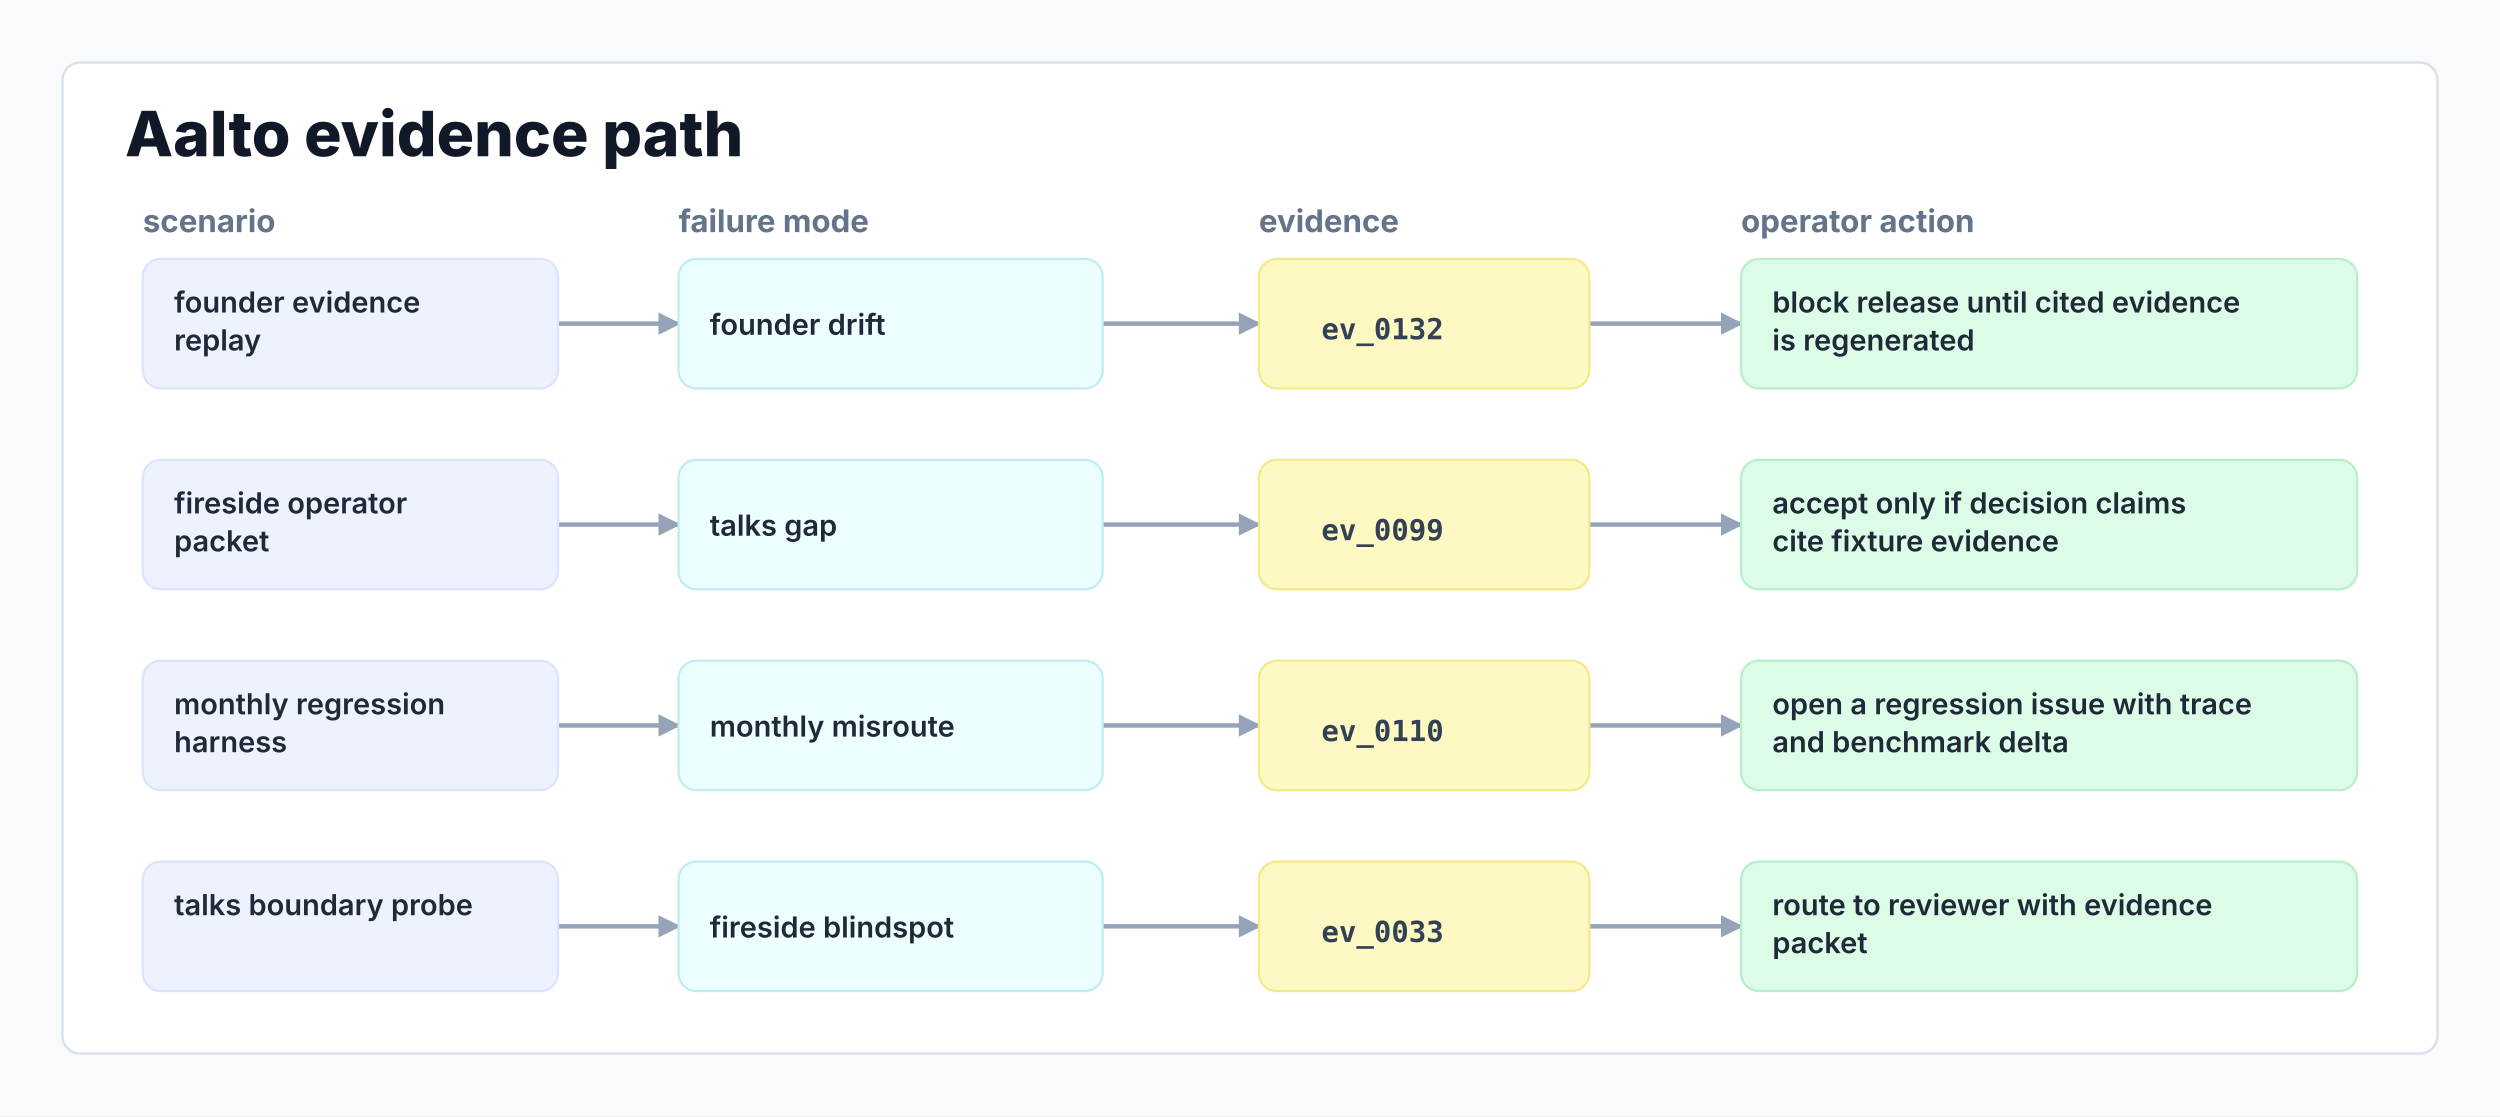
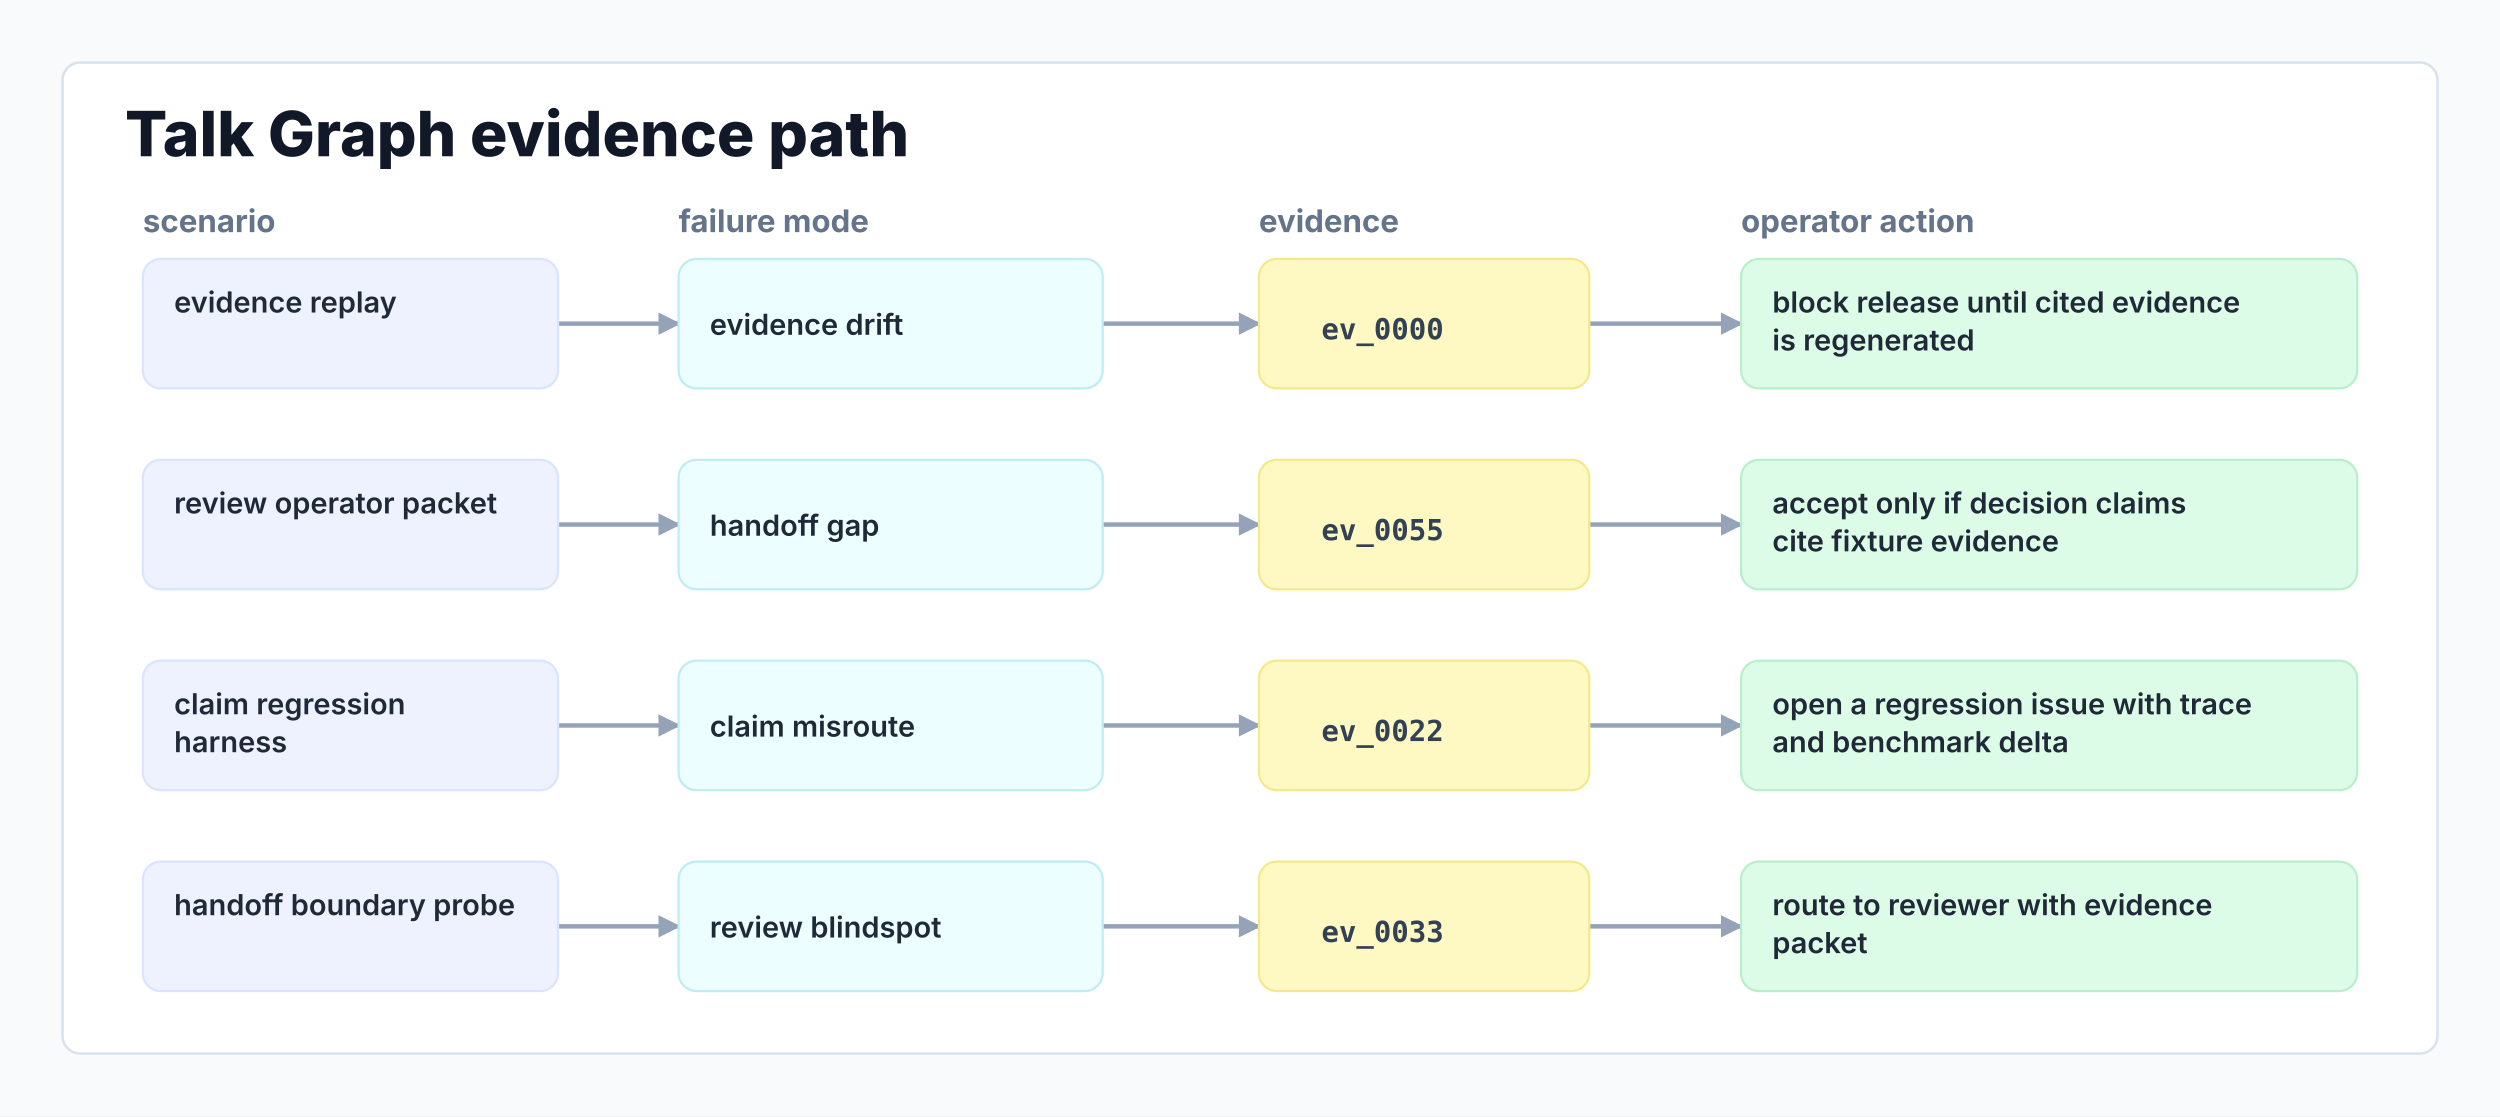
- <svg xmlns="http://www.w3.org/2000/svg" width="1120" height="500" viewBox="0 0 1120 500" role="img" aria-label="Aalto evidence map">
+ <svg xmlns="http://www.w3.org/2000/svg" width="1120" height="500" viewBox="0 0 1120 500" role="img" aria-label="Talk Graph evidence map">
  <defs>
    <style>
      .bg { fill:#f8fafc; }
      .panel { fill:#ffffff; stroke:#d8e1ec; stroke-width:1.1; }
      .title { font: 760 28px -apple-system, BlinkMacSystemFont, "Segoe UI", sans-serif; fill:#111827; }
      .node { font: 620 13px -apple-system, BlinkMacSystemFont, "Segoe UI", sans-serif; fill:#1f2937; }
      .head { font: 700 14px -apple-system, BlinkMacSystemFont, "Segoe UI", sans-serif; fill:#64748b; }
      .evidence { font: 720 13px ui-monospace, SFMono-Regular, Menlo, monospace; fill:#334155; }
      .edge { stroke:#94a3b8; stroke-width:2; fill:none; marker-end:url(#arrow); }
      .scenario { fill:#eef2ff; stroke:#dbe4ff; }
      .failure { fill:#ecfeff; stroke:#bfecf2; }
      .evidencebox { fill:#fef9c3; stroke:#f5e889; }
      .action { fill:#dcfce7; stroke:#b8efca; }
    </style>
    <marker id="arrow" viewBox="0 0 10 10" refX="9" refY="5" markerWidth="5" markerHeight="5" orient="auto-start-reverse">
      <path d="M 0 0 L 10 5 L 0 10 z" fill="#94a3b8" />
    </marker>
  </defs>
  <rect class="bg" width="1120" height="500" />
  <rect class="panel" x="28" y="28" width="1064" height="444" rx="8" />
-   <text x="56" y="70" class="title">Aalto evidence path</text>
+   <text x="56" y="70" class="title">Talk Graph evidence path</text>
  <text x="64" y="104" class="head">scenario</text>
  <text x="304" y="104" class="head">failure mode</text>
  <text x="564" y="104" class="head">evidence</text>
  <text x="780" y="104" class="head">operator action</text>
  <path d="M250 145 L304 145" class="edge" />
  <path d="M494 145 L564 145" class="edge" />
  <path d="M712 145 L780 145" class="edge" />
  <path d="M250 235 L304 235" class="edge" />
  <path d="M494 235 L564 235" class="edge" />
  <path d="M712 235 L780 235" class="edge" />
  <path d="M250 325 L304 325" class="edge" />
  <path d="M494 325 L564 325" class="edge" />
  <path d="M712 325 L780 325" class="edge" />
  <path d="M250 415 L304 415" class="edge" />
  <path d="M494 415 L564 415" class="edge" />
  <path d="M712 415 L780 415" class="edge" />
  <rect class="scenario" x="64" y="116" width="186" height="58" rx="8" />
  <text class="node" x="78" y="140">
-     <tspan x="78" dy="0">founder evidence</tspan>
-     <tspan x="78" dy="17">replay</tspan>
+     <tspan x="78" dy="0">evidence replay</tspan>
  </text>
  <rect class="failure" x="304" y="116" width="190" height="58" rx="8" />
-   <text x="318" y="150" class="node">founder drift</text>
+   <text x="318" y="150" class="node">evidence drift</text>
  <rect class="evidencebox" x="564" y="116" width="148" height="58" rx="8" />
-   <text x="592" y="152" class="evidence">ev_0132</text>
+   <text x="592" y="152" class="evidence">ev_0000</text>
  <rect class="action" x="780" y="116" width="276" height="58" rx="8" />
  <text class="node" x="794" y="140">
    <tspan x="794" dy="0">block release until cited evidence</tspan>
    <tspan x="794" dy="17">is regenerated</tspan>
  </text>
  <rect class="scenario" x="64" y="206" width="186" height="58" rx="8" />
  <text class="node" x="78" y="230">
-     <tspan x="78" dy="0">fireside operator</tspan>
-     <tspan x="78" dy="17">packet</tspan>
+     <tspan x="78" dy="0">review operator packet</tspan>
  </text>
  <rect class="failure" x="304" y="206" width="190" height="58" rx="8" />
-   <text x="318" y="240" class="node">talks gap</text>
+   <text x="318" y="240" class="node">handoff gap</text>
  <rect class="evidencebox" x="564" y="206" width="148" height="58" rx="8" />
-   <text x="592" y="242" class="evidence">ev_0099</text>
+   <text x="592" y="242" class="evidence">ev_0055</text>
  <rect class="action" x="780" y="206" width="276" height="58" rx="8" />
  <text class="node" x="794" y="230">
    <tspan x="794" dy="0">accept only if decision claims</tspan>
    <tspan x="794" dy="17">cite fixture evidence</tspan>
  </text>
  <rect class="scenario" x="64" y="296" width="186" height="58" rx="8" />
  <text class="node" x="78" y="320">
-     <tspan x="78" dy="0">monthly regression</tspan>
+     <tspan x="78" dy="0">claim regression</tspan>
    <tspan x="78" dy="17">harness</tspan>
  </text>
  <rect class="failure" x="304" y="296" width="190" height="58" rx="8" />
-   <text x="318" y="330" class="node">monthly misroute</text>
+   <text x="318" y="330" class="node">claim misroute</text>
  <rect class="evidencebox" x="564" y="296" width="148" height="58" rx="8" />
-   <text x="592" y="332" class="evidence">ev_0110</text>
+   <text x="592" y="332" class="evidence">ev_0022</text>
  <rect class="action" x="780" y="296" width="276" height="58" rx="8" />
  <text class="node" x="794" y="320">
    <tspan x="794" dy="0">open a regression issue with trace</tspan>
    <tspan x="794" dy="17">and benchmark delta</tspan>
  </text>
  <rect class="scenario" x="64" y="386" width="186" height="58" rx="8" />
  <text class="node" x="78" y="410">
-     <tspan x="78" dy="0">talks boundary probe</tspan>
+     <tspan x="78" dy="0">handoff boundary probe</tspan>
  </text>
  <rect class="failure" x="304" y="386" width="190" height="58" rx="8" />
-   <text x="318" y="420" class="node">fireside blindspot</text>
+   <text x="318" y="420" class="node">review blindspot</text>
  <rect class="evidencebox" x="564" y="386" width="148" height="58" rx="8" />
  <text x="592" y="422" class="evidence">ev_0033</text>
  <rect class="action" x="780" y="386" width="276" height="58" rx="8" />
  <text class="node" x="794" y="410">
    <tspan x="794" dy="0">route to reviewer with evidence</tspan>
    <tspan x="794" dy="17">packet</tspan>
  </text>
</svg>
